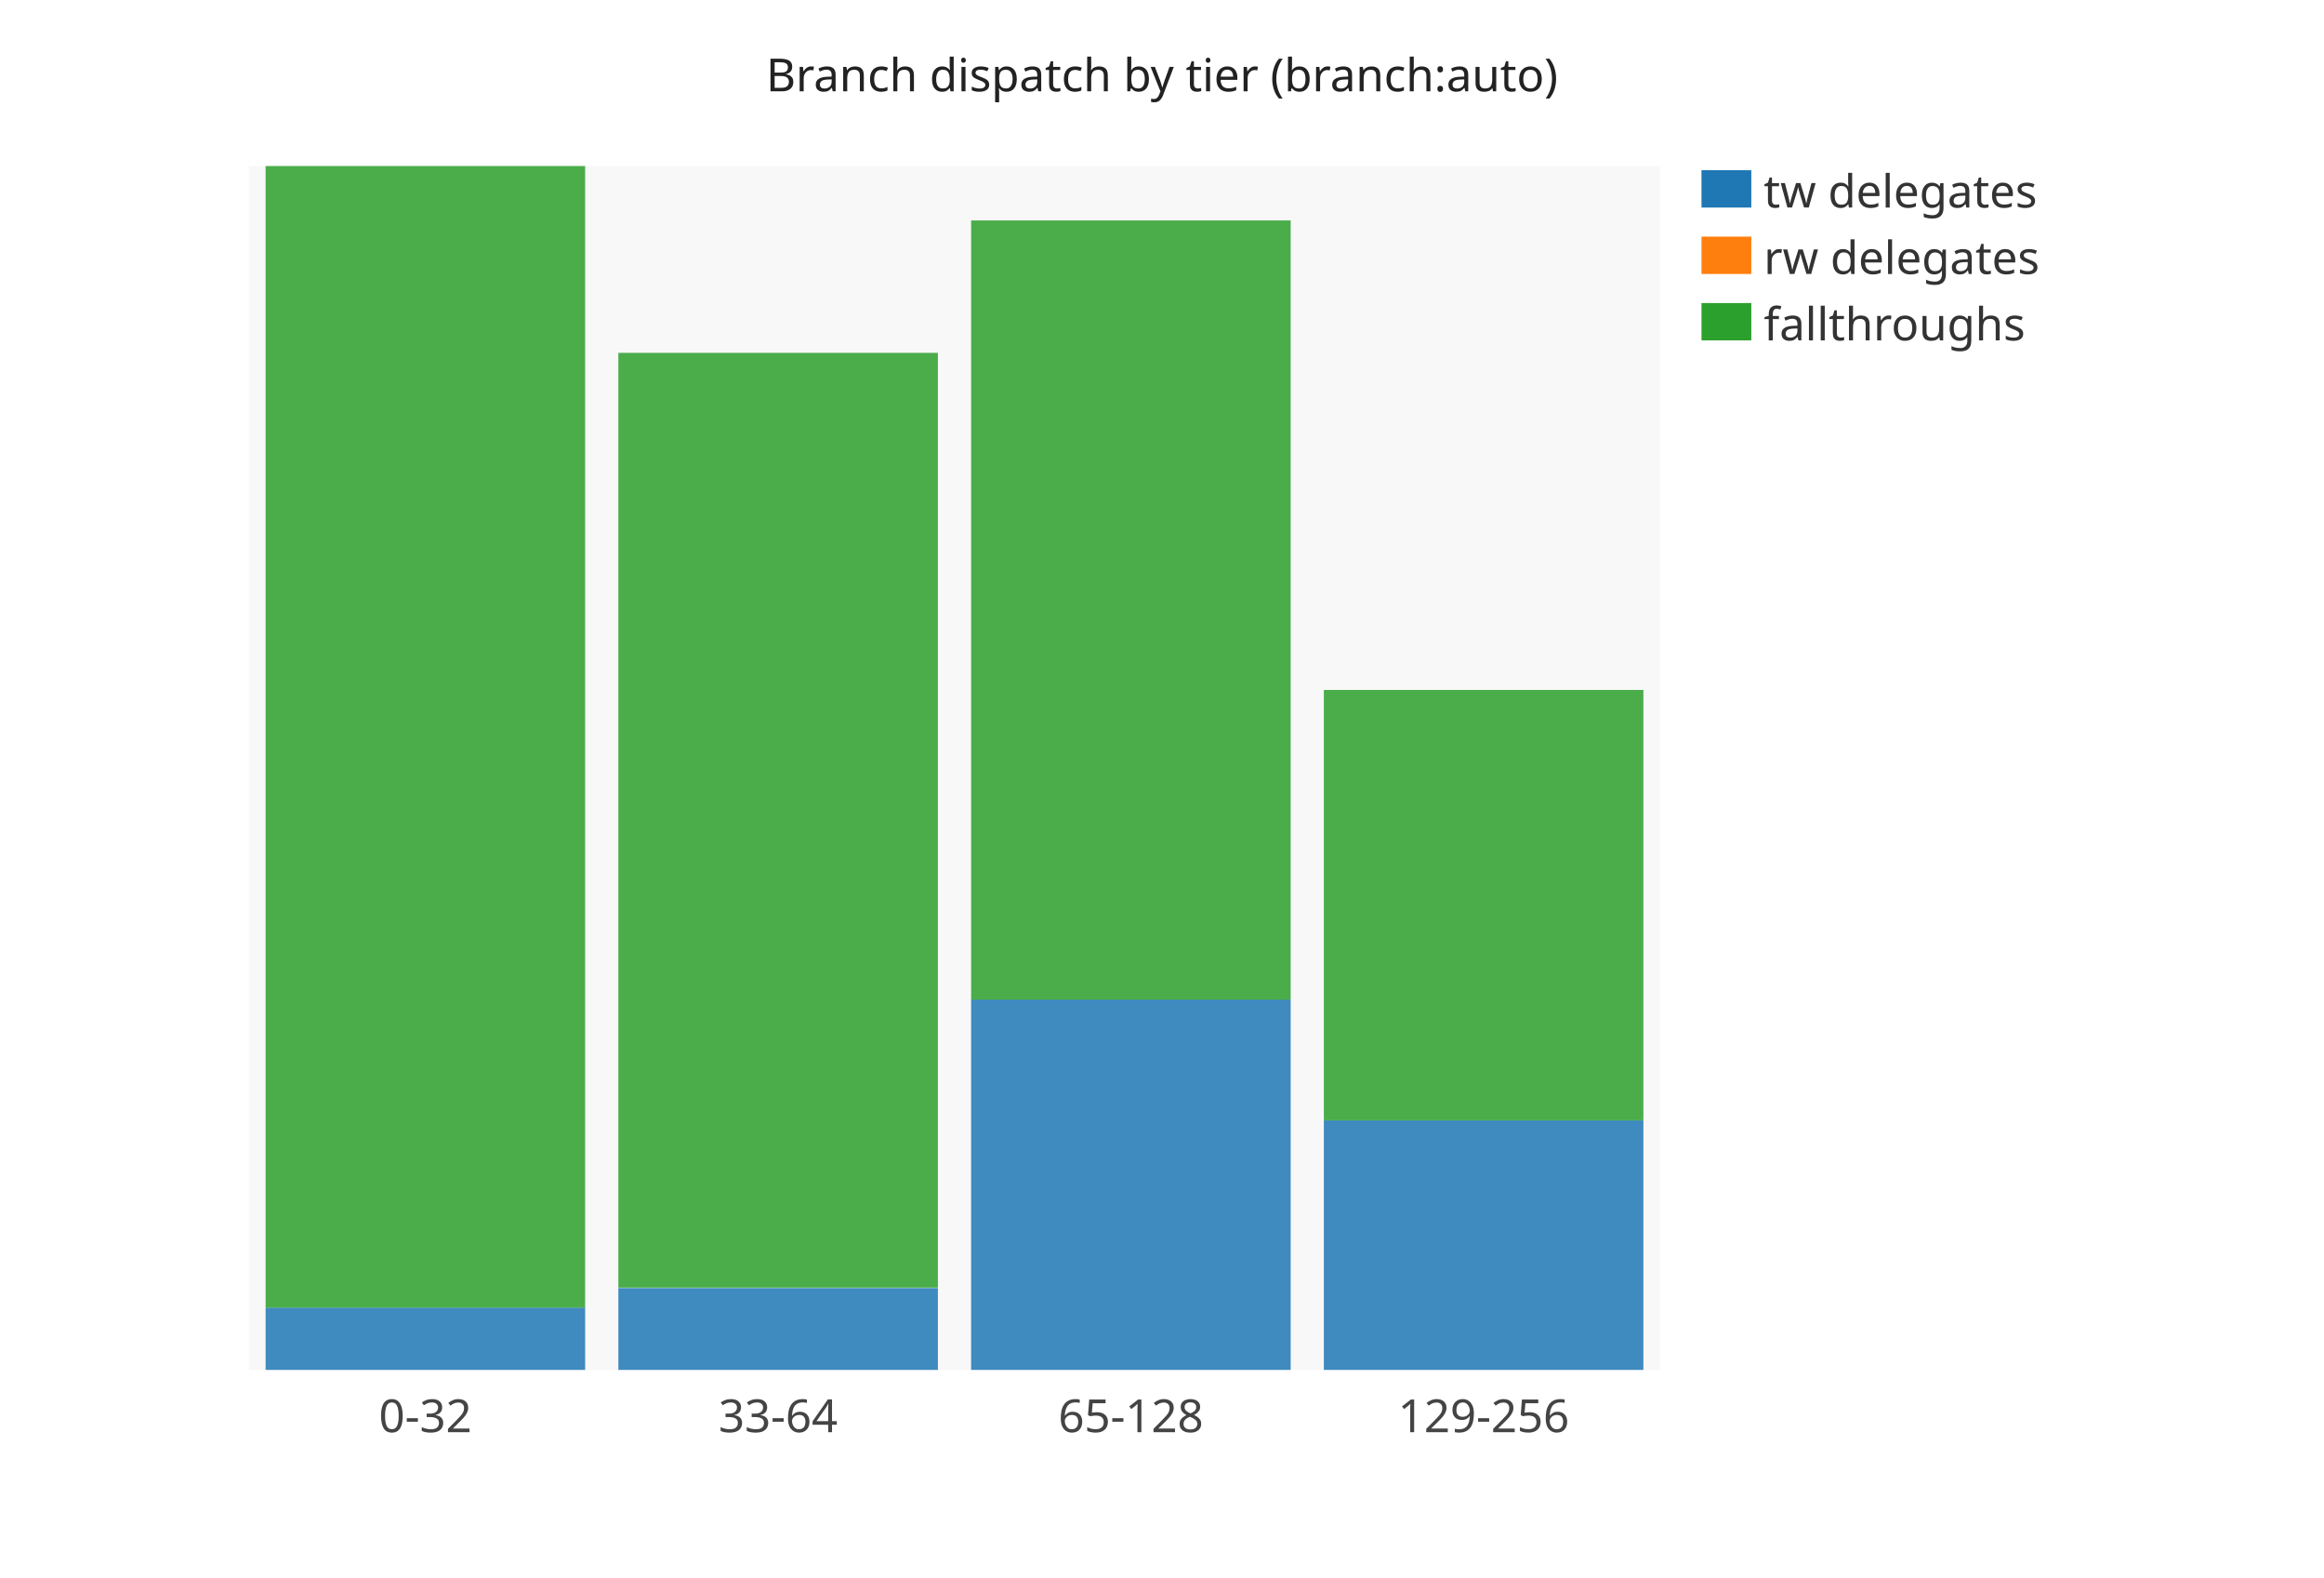
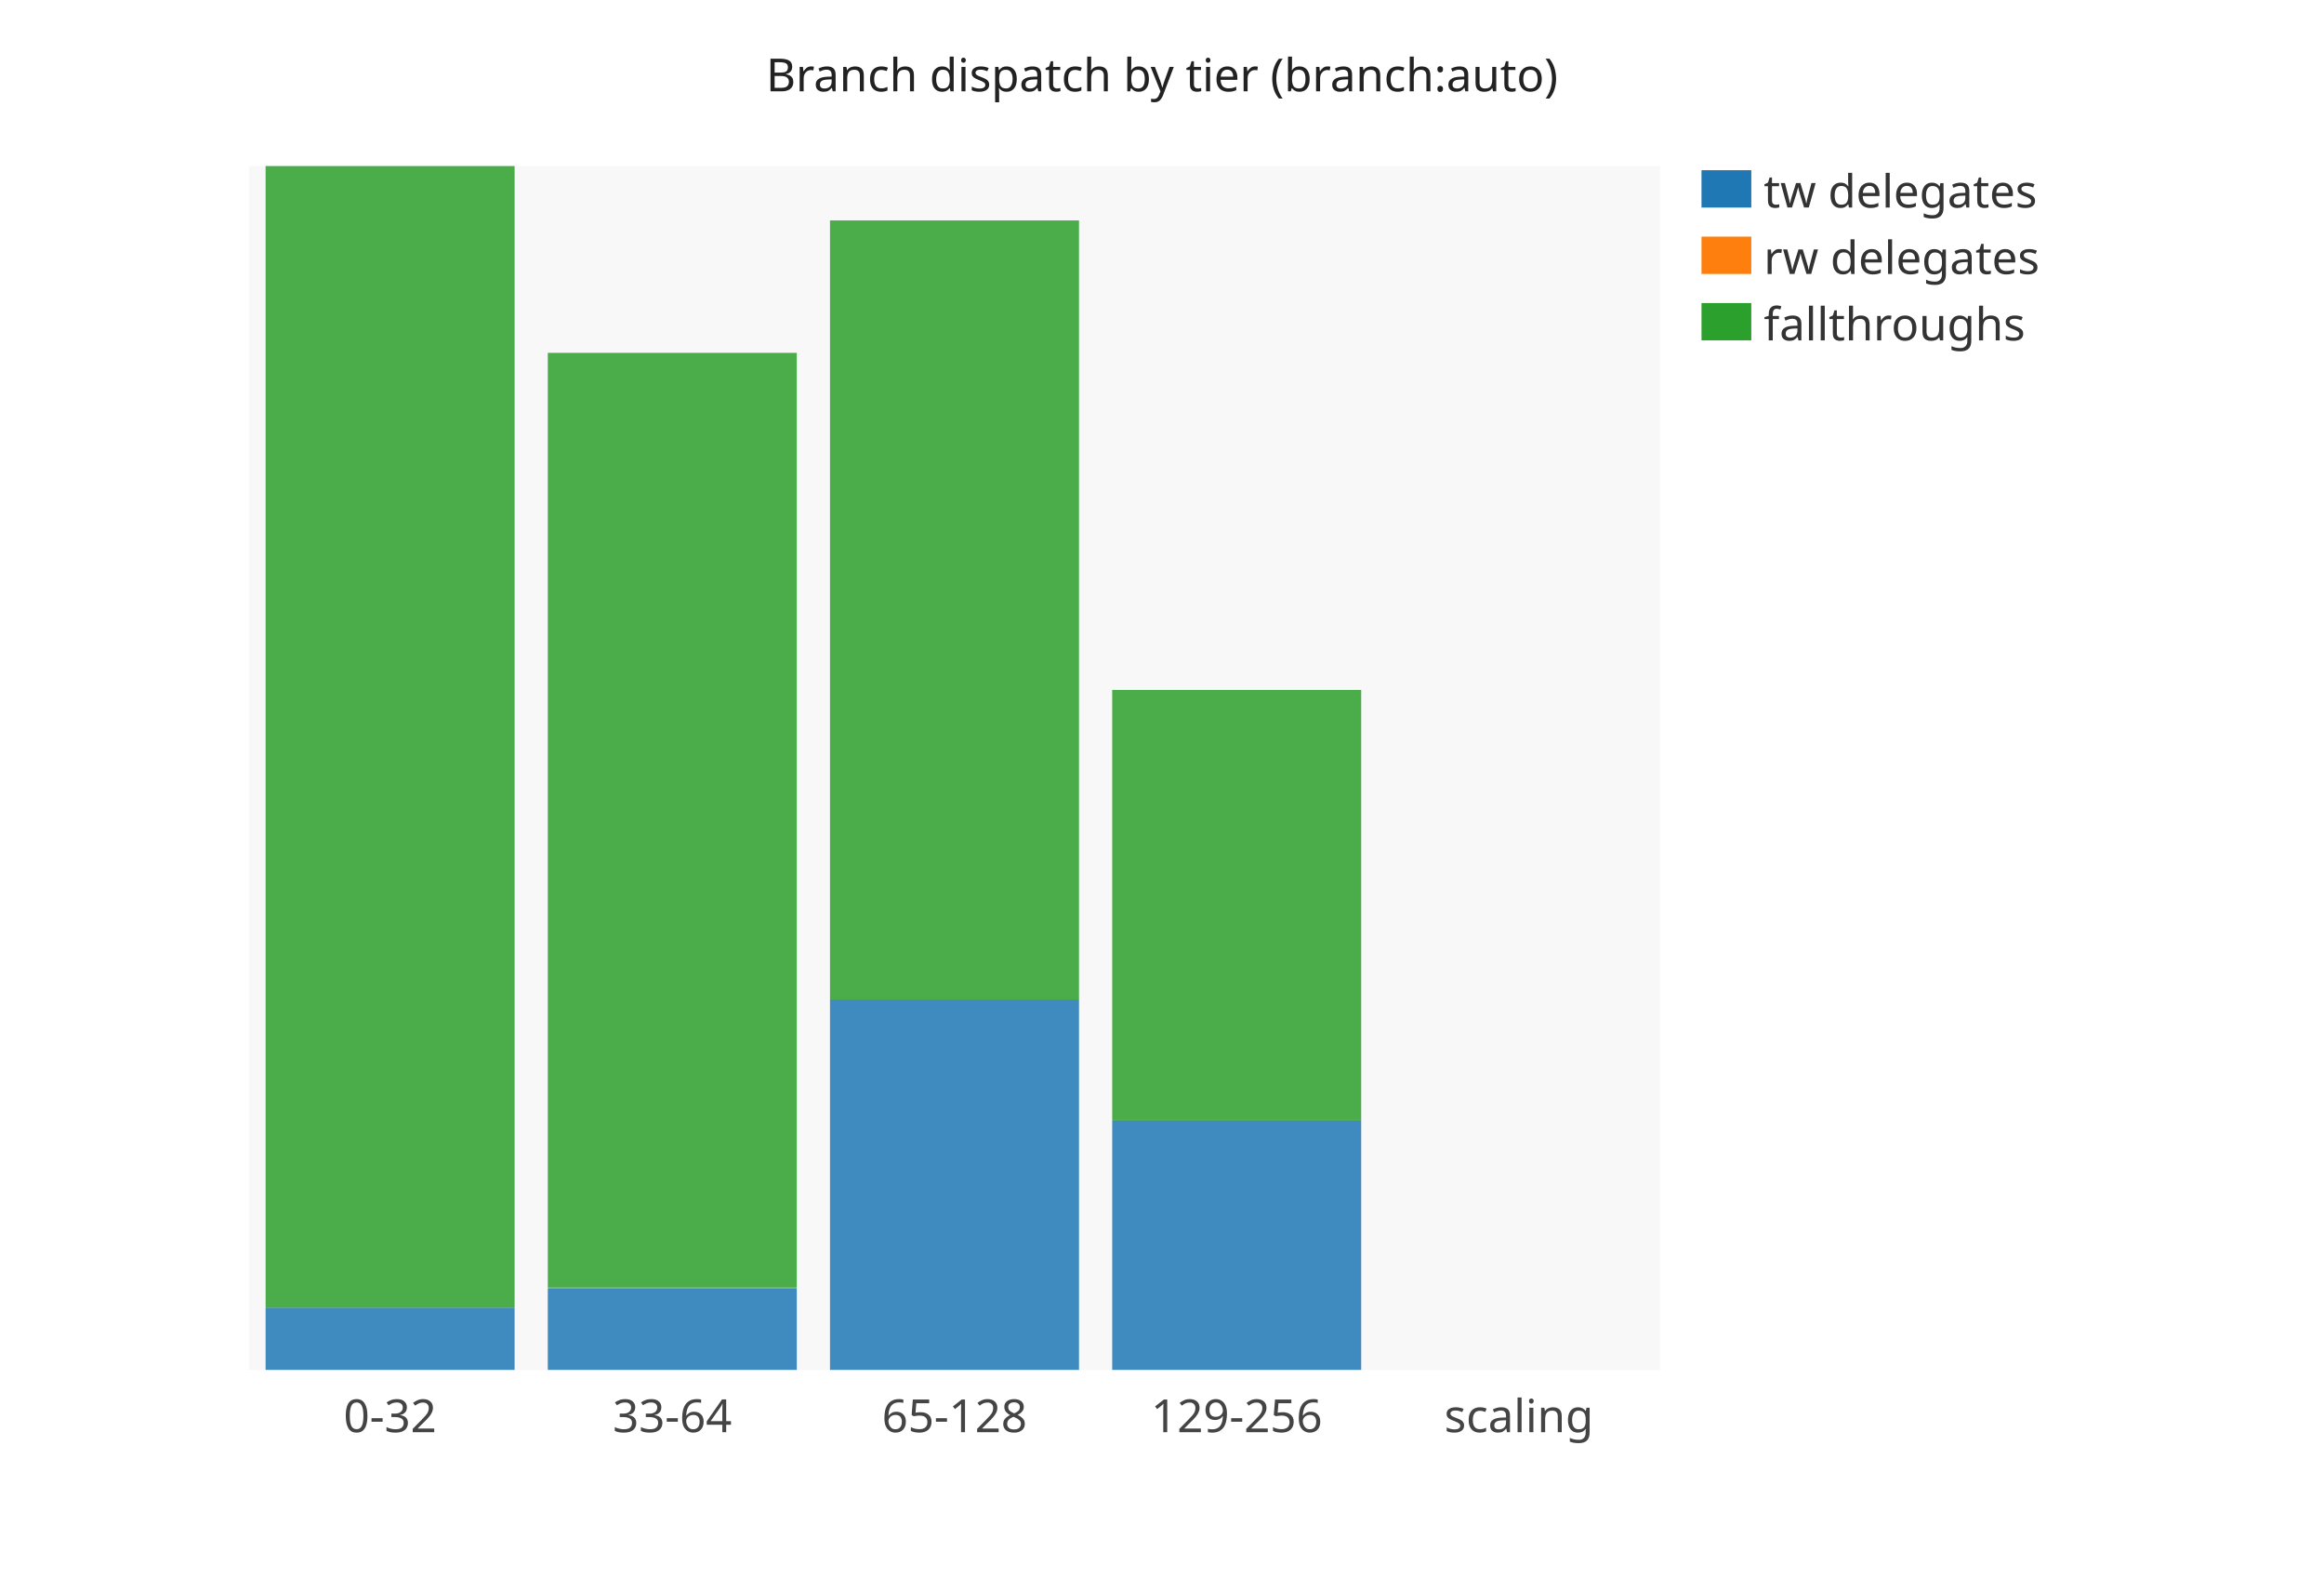
<svg xmlns="http://www.w3.org/2000/svg" width="560" height="380" viewBox="0 0 560 380">
  <style>text{font-family:sans-serif;font-size:11px;}</style>
  <rect x="60.0" y="40.0" width="340.0" height="290.0" fill="#f8f8f8" opacity="1.00" />
  <text x="280.0" y="22.0" text-anchor="middle" fill="#222" font-size="13">Branch dispatch by tier (branch:auto)</text>
-   <text x="102.5" y="345.0" text-anchor="middle" fill="#444" font-size="10">0-32</text>
-   <rect x="64.0" y="315.0" width="77.0" height="15.0" fill="#1f77b4" opacity="0.85" />
-   <rect x="64.0" y="40.0" width="77.0" height="275.0" fill="#2ca02c" opacity="0.85" />
-   <text x="187.5" y="345.0" text-anchor="middle" fill="#444" font-size="10">33-64</text>
-   <rect x="149.0" y="310.3" width="77.0" height="19.7" fill="#1f77b4" opacity="0.85" />
-   <rect x="149.0" y="85.0" width="77.0" height="225.2" fill="#2ca02c" opacity="0.85" />
-   <text x="272.5" y="345.0" text-anchor="middle" fill="#444" font-size="10">65-128</text>
-   <rect x="234.0" y="240.8" width="77.0" height="89.2" fill="#1f77b4" opacity="0.85" />
-   <rect x="234.0" y="53.1" width="77.0" height="187.7" fill="#2ca02c" opacity="0.85" />
-   <text x="357.5" y="345.0" text-anchor="middle" fill="#444" font-size="10">129-256</text>
-   <rect x="319.0" y="269.9" width="77.0" height="60.1" fill="#1f77b4" opacity="0.85" />
-   <rect x="319.0" y="166.2" width="77.0" height="103.7" fill="#2ca02c" opacity="0.85" />
+   <text x="94.0" y="345.0" text-anchor="middle" fill="#444" font-size="10">0-32</text>
+   <rect x="64.0" y="315.0" width="60.0" height="15.0" fill="#1f77b4" opacity="0.85" />
+   <rect x="64.0" y="40.0" width="60.0" height="275.0" fill="#2ca02c" opacity="0.85" />
+   <text x="162.0" y="345.0" text-anchor="middle" fill="#444" font-size="10">33-64</text>
+   <rect x="132.0" y="310.3" width="60.0" height="19.7" fill="#1f77b4" opacity="0.85" />
+   <rect x="132.0" y="85.0" width="60.0" height="225.2" fill="#2ca02c" opacity="0.85" />
+   <text x="230.0" y="345.0" text-anchor="middle" fill="#444" font-size="10">65-128</text>
+   <rect x="200.0" y="240.8" width="60.0" height="89.2" fill="#1f77b4" opacity="0.85" />
+   <rect x="200.0" y="53.1" width="60.0" height="187.7" fill="#2ca02c" opacity="0.85" />
+   <text x="298.0" y="345.0" text-anchor="middle" fill="#444" font-size="10">129-256</text>
+   <rect x="268.0" y="269.9" width="60.0" height="60.1" fill="#1f77b4" opacity="0.85" />
+   <rect x="268.0" y="166.2" width="60.0" height="103.7" fill="#2ca02c" opacity="0.85" />
+   <text x="366.0" y="345.0" text-anchor="middle" fill="#444" font-size="10">scaling</text>
  <rect x="410.0" y="41.0" width="12.0" height="9.0" fill="#1f77b4" opacity="1.00" />
  <text x="425.0" y="50.0" text-anchor="start" fill="#333" font-size="10">tw delegates</text>
  <rect x="410.0" y="57.0" width="12.0" height="9.0" fill="#ff7f0e" opacity="1.00" />
  <text x="425.0" y="66.0" text-anchor="start" fill="#333" font-size="10">rw delegates</text>
  <rect x="410.0" y="73.0" width="12.0" height="9.0" fill="#2ca02c" opacity="1.00" />
  <text x="425.0" y="82.0" text-anchor="start" fill="#333" font-size="10">fallthroughs</text>
</svg>
